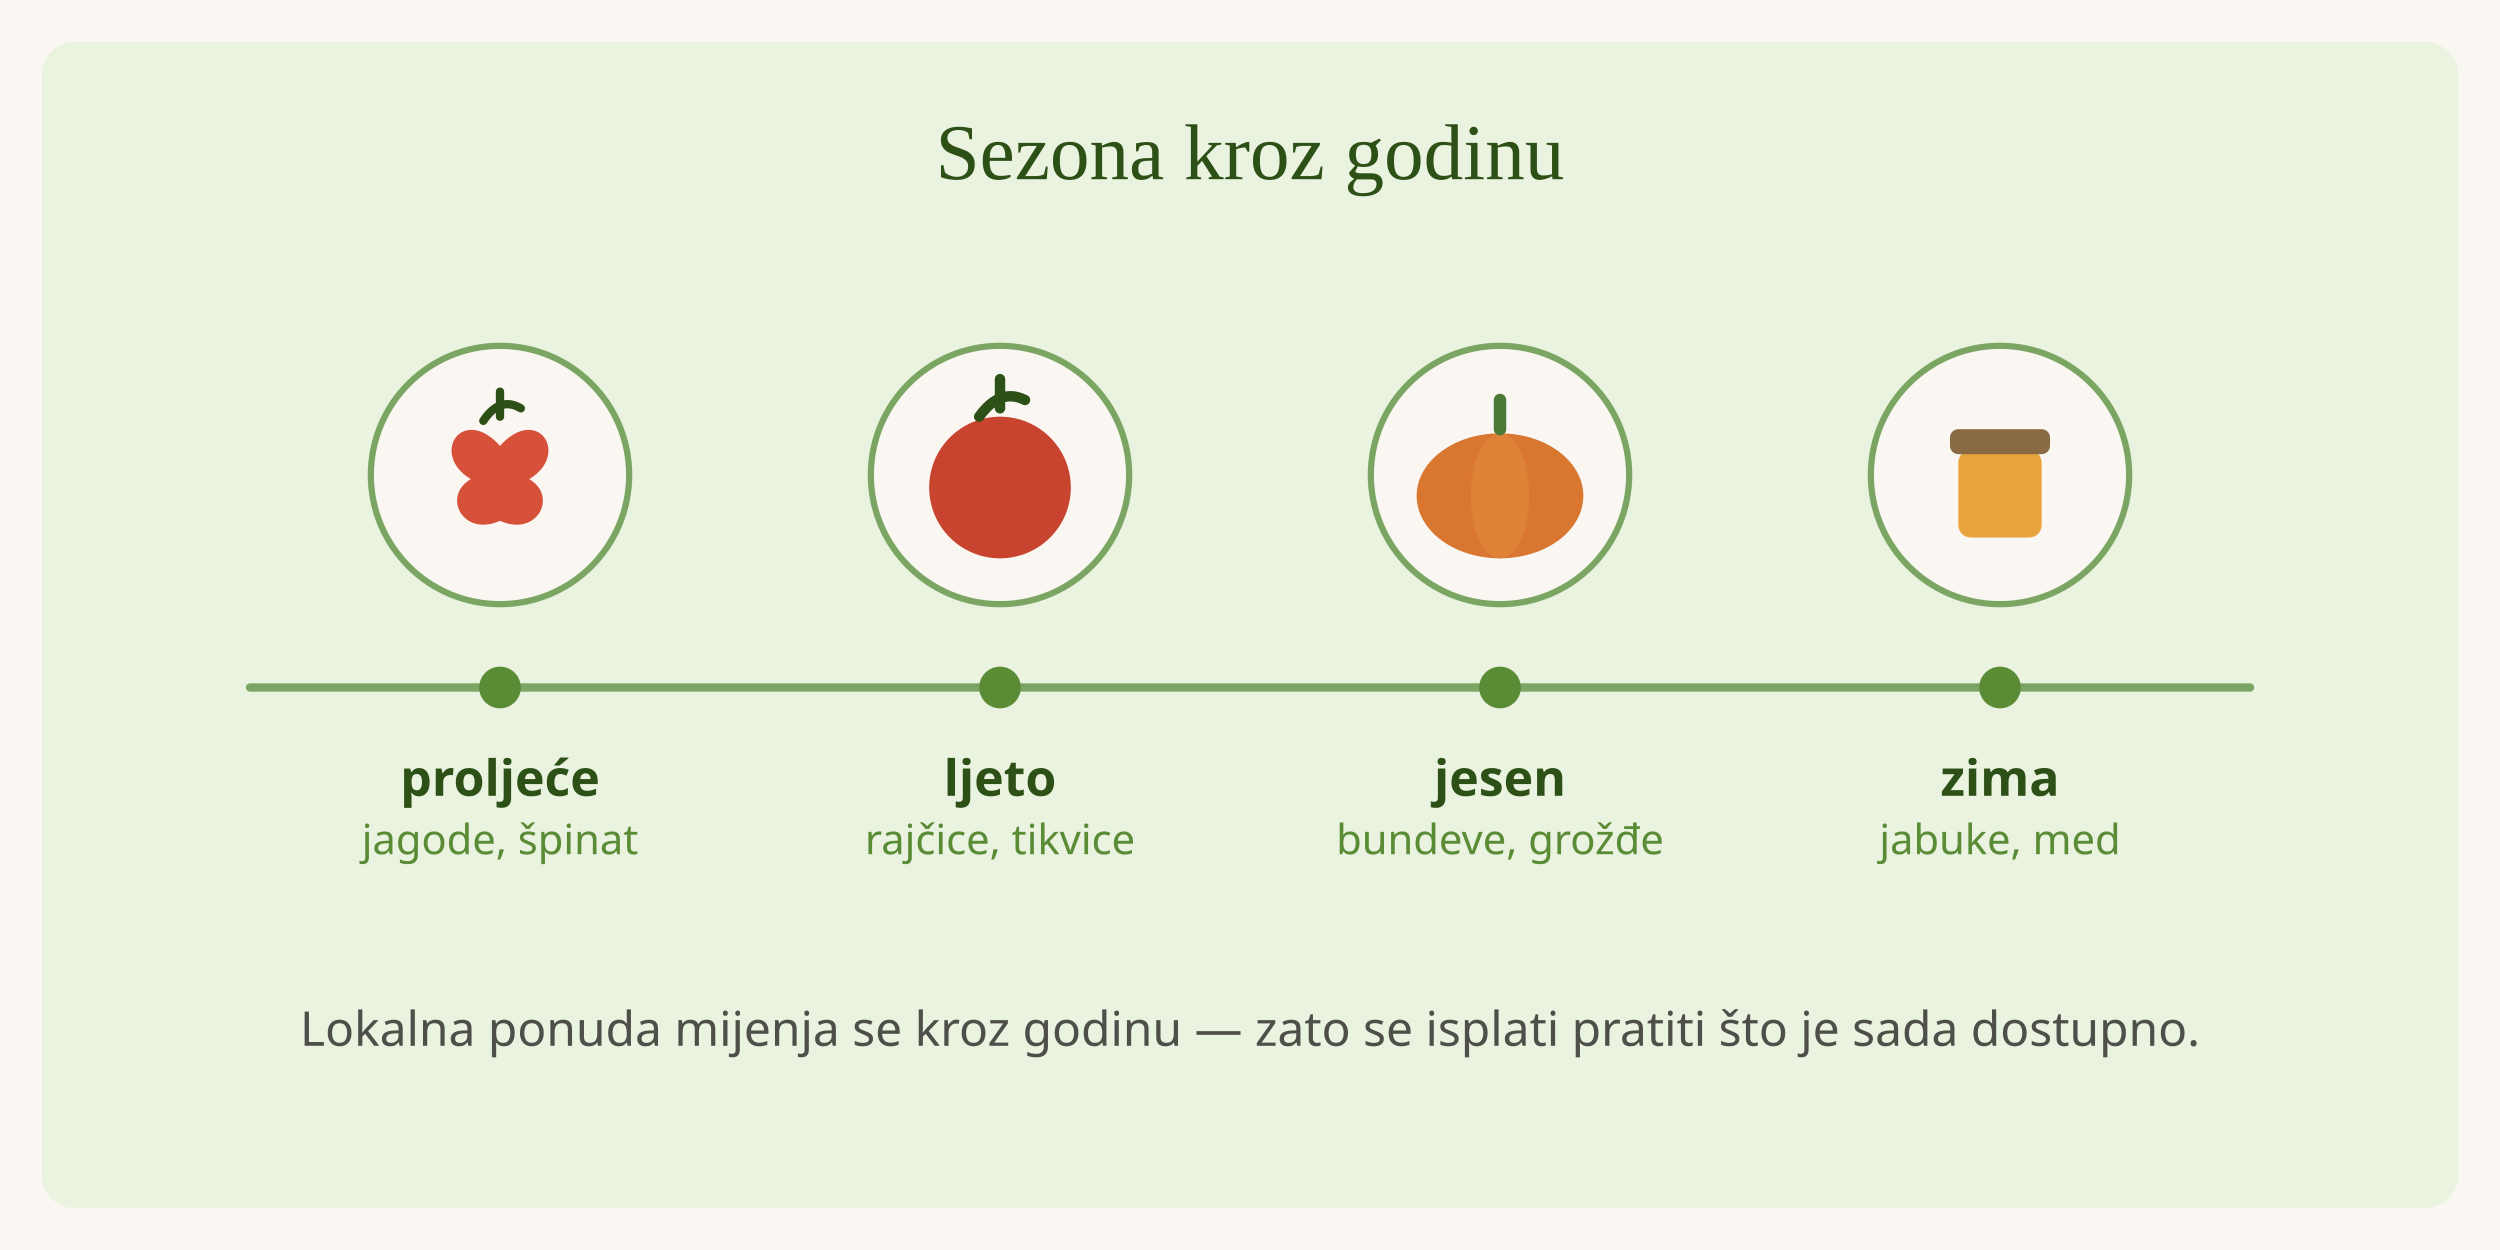
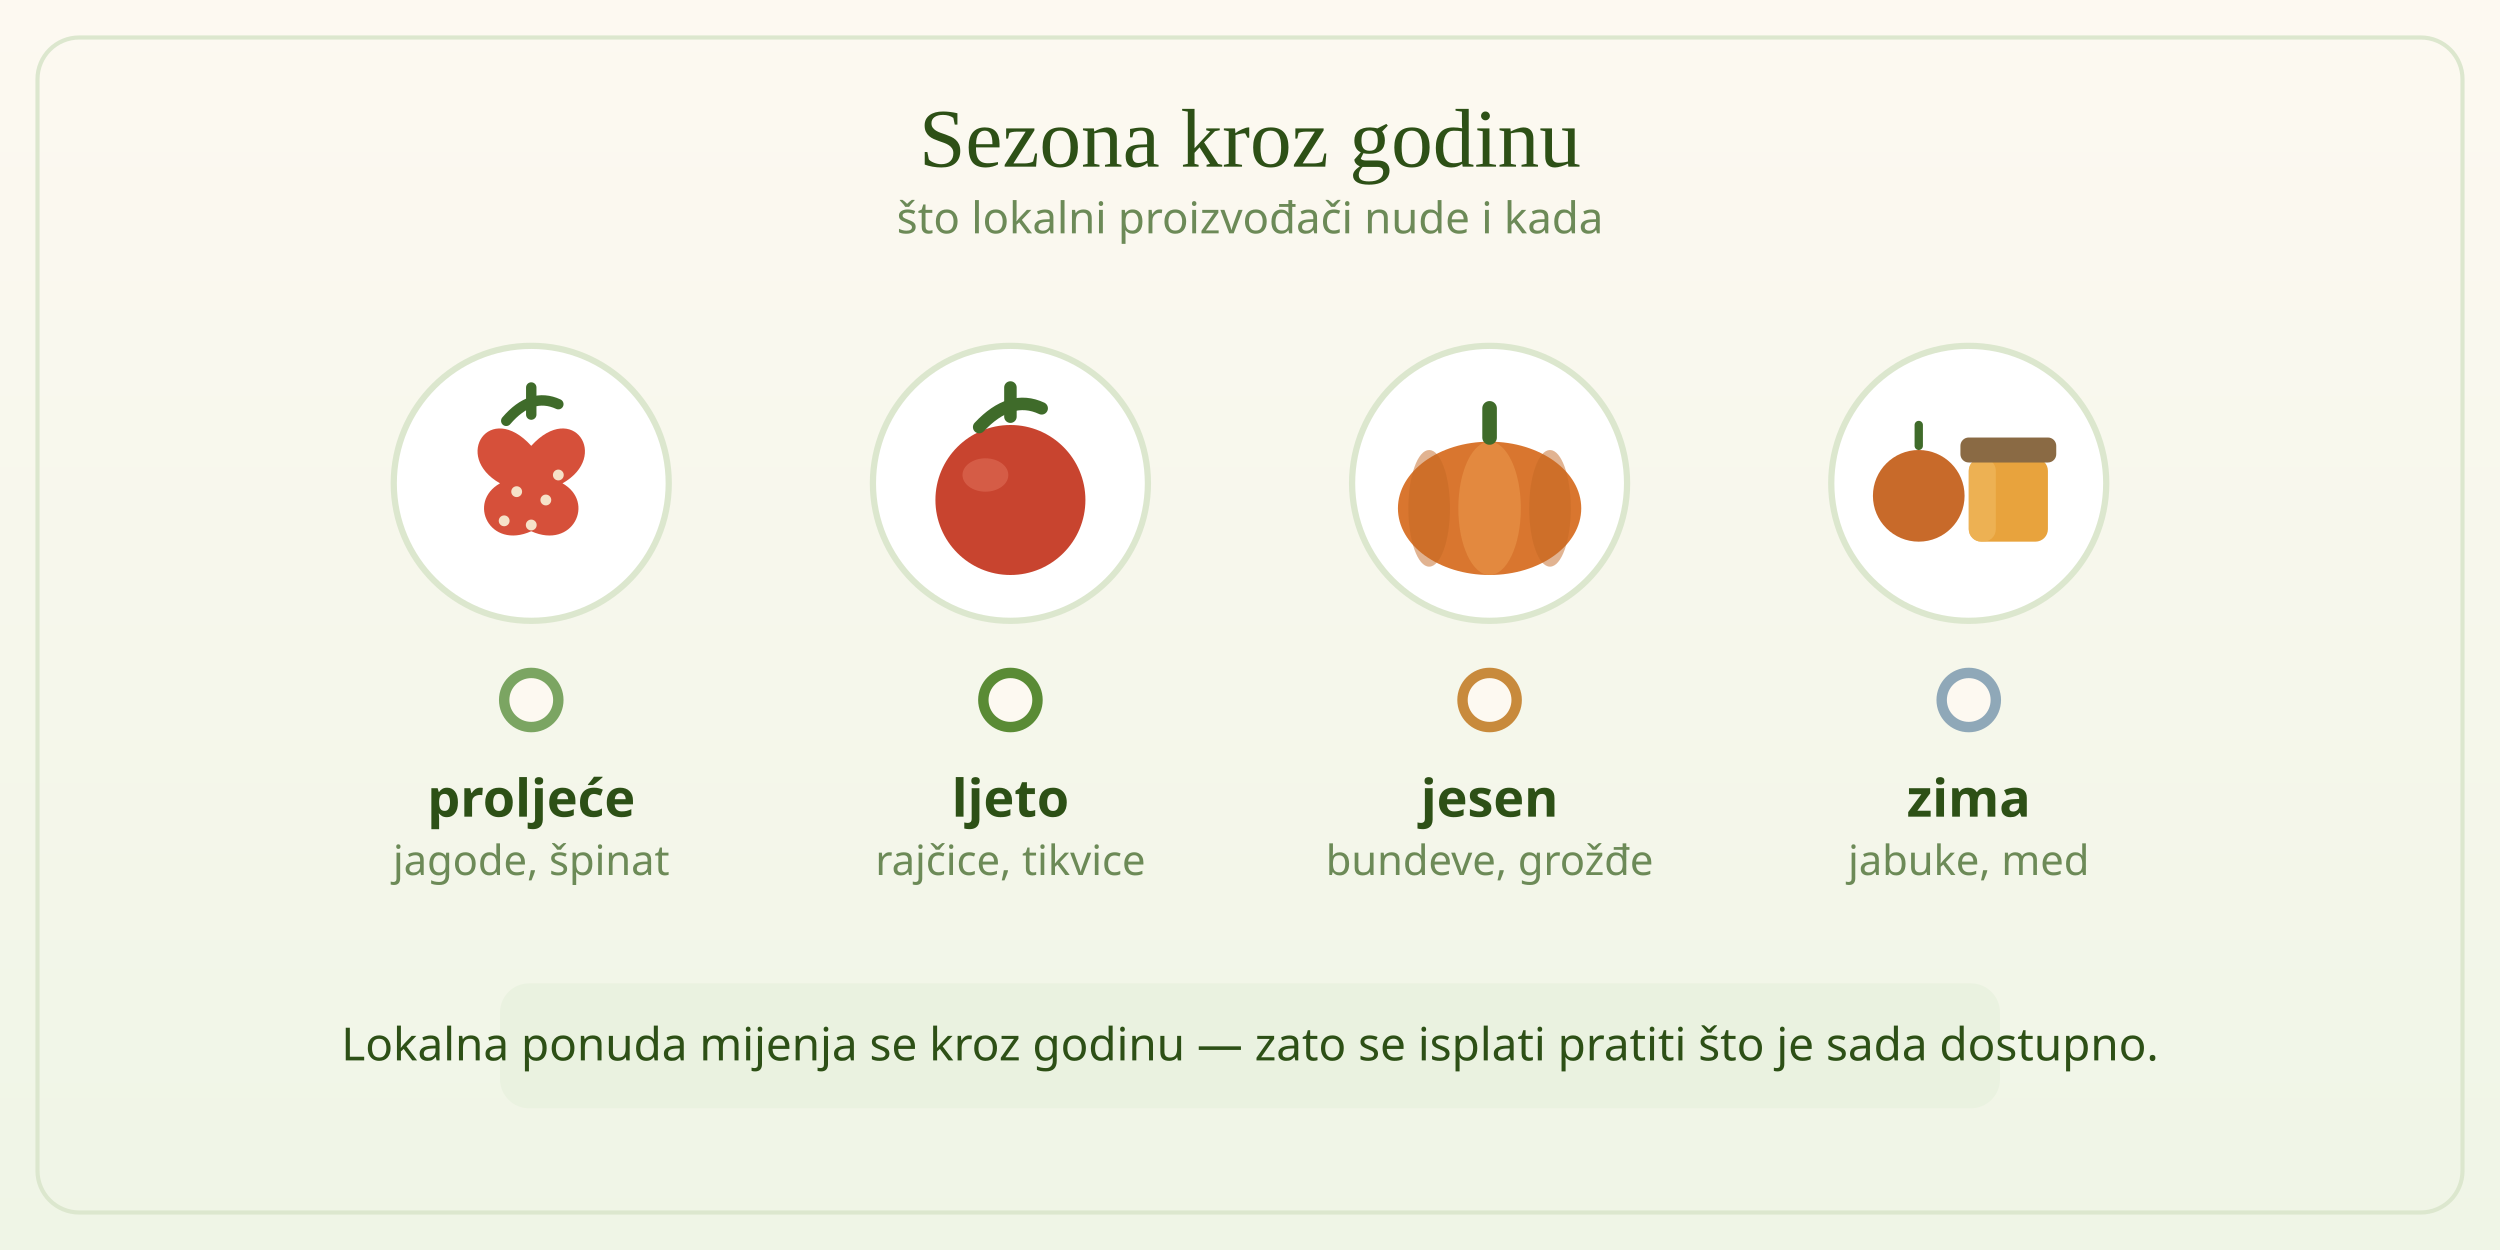
- <svg xmlns="http://www.w3.org/2000/svg" viewBox="0 0 1200 600" width="1200" height="600" role="img" aria-label="Ilustracija sezonske ponude kroz godinu: jagode u proljeće, rajčice ljeti, bundeve u jesen, jabuke i med zimi">
-   <rect width="1200" height="600" fill="#FAF7F2" />
-   <rect x="20" y="20" width="1160" height="560" rx="16" fill="#EAF2E0" />
-   <text x="600" y="86" text-anchor="middle" font-family="Georgia, 'Times New Roman', serif" font-size="38" fill="#2D5016">Sezona kroz godinu</text>
-   <path d="M120 330 L1080 330" stroke="#7BA562" stroke-width="4" stroke-linecap="round" />
-   <g>
-     <circle cx="240" cy="330" r="10" fill="#5A8B35" />
-     <circle cx="240" cy="228" r="62" fill="#FAF7F2" stroke="#7BA562" stroke-width="3" />
-     <path d="M240 214 c -18 -20, -34 4, -14 16 c -14 8, -4 28, 14 20 c 18 8, 28 -12, 14 -20 c 20 -12, 4 -36, -14 -16 z" fill="#D6503A" />
-     <path d="M240 200 l0 -12 M232 202 q8 -12 18 -6" stroke="#2D5016" stroke-width="4" fill="none" stroke-linecap="round" />
-     <text x="240" y="382" text-anchor="middle" font-family="system-ui, 'Segoe UI', sans-serif" font-size="24" fill="#2D5016" font-weight="600">proljeće</text>
-     <text x="240" y="410" text-anchor="middle" font-family="system-ui, 'Segoe UI', sans-serif" font-size="20" fill="#5A8B35">jagode, špinat</text>
+ <svg xmlns="http://www.w3.org/2000/svg" viewBox="0 0 1200 600" width="1200" height="600" role="img" aria-label="Sezonska ponuda kroz godinu: jagode u proljeće, rajčice ljeti, bundeve u jesen, jabuke i med zimi">
+   <defs>
+     <linearGradient id="bg2" x1="0" y1="0" x2="0" y2="1">
+       <stop offset="0%" stop-color="#FDF9F1" />
+       <stop offset="100%" stop-color="#EFF5E6" />
+     </linearGradient>
+     <linearGradient id="line" x1="0" y1="0" x2="1" y2="0">
+       <stop offset="0%" stop-color="#A8C68C" />
+       <stop offset="25%" stop-color="#7BA562" />
+       <stop offset="60%" stop-color="#C88A3C" />
+       <stop offset="100%" stop-color="#8FA8B8" />
+     </linearGradient>
+   </defs>
+   <rect width="1200" height="600" fill="url(#bg2)" />
+   <rect x="18" y="18" width="1164" height="564" rx="20" fill="none" stroke="#DCE7CE" stroke-width="2" />
+   <text x="600" y="80" text-anchor="middle" font-family="Georgia, 'Times New Roman', serif" font-size="40" fill="#2D5016">Sezona kroz godinu</text>
+   <text x="600" y="112" text-anchor="middle" font-family="system-ui, 'Segoe UI', sans-serif" font-size="21" fill="#6C8A57">što lokalni proizvođači nude i kada</text>
+   <path d="M150 336 L1050 336" stroke="url(#line)" stroke-width="6" stroke-linecap="round" />
+   <g font-family="system-ui, 'Segoe UI', sans-serif">
+     <g>
+       <circle cx="255" cy="336" r="13" fill="#FDF9F1" stroke="#7BA562" stroke-width="5" />
+       <circle cx="255" cy="232" r="66" fill="#FFFFFF" stroke="#DCE7CE" stroke-width="3" />
+       <path d="M255 214 c -20 -22, -38 5, -15 18 c -16 9, -5 32, 15 23 c 20 9, 31 -14, 15 -23 c 23 -13, 5 -40, -15 -18 z" fill="#D6503A" />
+       <g fill="#F6E2C8">
+         <circle cx="248" cy="236" r="2.6" />
+         <circle cx="262" cy="240" r="2.6" />
+         <circle cx="255" cy="252" r="2.6" />
+         <circle cx="242" cy="250" r="2.6" />
+         <circle cx="268" cy="228" r="2.6" />
+       </g>
+       <path d="M255 199 l0 -13 M243 202 q12 -14 25 -8" stroke="#3F6B2A" stroke-width="5" fill="none" stroke-linecap="round" />
+       <text x="255" y="392" text-anchor="middle" font-size="25" fill="#2D5016" font-weight="600">proljeće</text>
+       <text x="255" y="420" text-anchor="middle" font-size="20" fill="#6C8A57">jagode, špinat</text>
+     </g>
+     <g>
+       <circle cx="485" cy="336" r="13" fill="#FDF9F1" stroke="#5A8B35" stroke-width="5" />
+       <circle cx="485" cy="232" r="66" fill="#FFFFFF" stroke="#DCE7CE" stroke-width="3" />
+       <circle cx="485" cy="240" r="36" fill="#C8442F" />
+       <ellipse cx="473" cy="228" rx="11" ry="8" fill="#E0705A" opacity="0.55" />
+       <path d="M485 200 l0 -14" stroke="#3F6B2A" stroke-width="6" stroke-linecap="round" />
+       <path d="M470 205 q15 -16 30 -9" stroke="#3F6B2A" stroke-width="6" fill="none" stroke-linecap="round" />
+       <text x="485" y="392" text-anchor="middle" font-size="25" fill="#2D5016" font-weight="600">ljeto</text>
+       <text x="485" y="420" text-anchor="middle" font-size="20" fill="#6C8A57">rajčice, tikvice</text>
+     </g>
+     <g>
+       <circle cx="715" cy="336" r="13" fill="#FDF9F1" stroke="#C88A3C" stroke-width="5" />
+       <circle cx="715" cy="232" r="66" fill="#FFFFFF" stroke="#DCE7CE" stroke-width="3" />
+       <ellipse cx="715" cy="244" rx="44" ry="32" fill="#D9762F" />
+       <ellipse cx="715" cy="244" rx="15" ry="32" fill="#E89448" opacity="0.65" />
+       <ellipse cx="686" cy="244" rx="10" ry="28" fill="#C36824" opacity="0.5" />
+       <ellipse cx="744" cy="244" rx="10" ry="28" fill="#C36824" opacity="0.5" />
+       <path d="M715 210 l0 -14" stroke="#3F6B2A" stroke-width="7" stroke-linecap="round" />
+       <text x="715" y="392" text-anchor="middle" font-size="25" fill="#2D5016" font-weight="600">jesen</text>
+       <text x="715" y="420" text-anchor="middle" font-size="20" fill="#6C8A57">bundeve, grožđe</text>
+     </g>
+     <g>
+       <circle cx="945" cy="336" r="13" fill="#FDF9F1" stroke="#8FA8B8" stroke-width="5" />
+       <circle cx="945" cy="232" r="66" fill="#FFFFFF" stroke="#DCE7CE" stroke-width="3" />
+       <circle cx="921" cy="238" r="22" fill="#C86A2A" />
+       <path d="M921 214 l0 -10" stroke="#3F6B2A" stroke-width="4" stroke-linecap="round" />
+       <rect x="945" y="220" width="38" height="40" rx="6" fill="#E8A33D" />
+       <rect x="945" y="220" width="13" height="40" rx="6" fill="#F0B75C" opacity="0.7" />
+       <rect x="941" y="210" width="46" height="12" rx="4" fill="#8A6A44" />
+       <text x="945" y="392" text-anchor="middle" font-size="25" fill="#2D5016" font-weight="600">zima</text>
+       <text x="945" y="420" text-anchor="middle" font-size="20" fill="#6C8A57">jabuke, med</text>
+     </g>
  </g>
-   <g>
-     <circle cx="480" cy="330" r="10" fill="#5A8B35" />
-     <circle cx="480" cy="228" r="62" fill="#FAF7F2" stroke="#7BA562" stroke-width="3" />
-     <circle cx="480" cy="234" r="34" fill="#C8442F" />
-     <path d="M480 196 l0 -14 M470 200 q10 -14 22 -8" stroke="#2D5016" stroke-width="5" fill="none" stroke-linecap="round" />
-     <text x="480" y="382" text-anchor="middle" font-family="system-ui, 'Segoe UI', sans-serif" font-size="24" fill="#2D5016" font-weight="600">ljeto</text>
-     <text x="480" y="410" text-anchor="middle" font-family="system-ui, 'Segoe UI', sans-serif" font-size="20" fill="#5A8B35">rajčice, tikvice</text>
-   </g>
-   <g>
-     <circle cx="720" cy="330" r="10" fill="#5A8B35" />
-     <circle cx="720" cy="228" r="62" fill="#FAF7F2" stroke="#7BA562" stroke-width="3" />
-     <ellipse cx="720" cy="238" rx="40" ry="30" fill="#D9762F" />
-     <ellipse cx="720" cy="238" rx="14" ry="30" fill="#E0873C" opacity="0.7" />
-     <path d="M720 206 l0 -14" stroke="#4E7A38" stroke-width="6" stroke-linecap="round" />
-     <text x="720" y="382" text-anchor="middle" font-family="system-ui, 'Segoe UI', sans-serif" font-size="24" fill="#2D5016" font-weight="600">jesen</text>
-     <text x="720" y="410" text-anchor="middle" font-family="system-ui, 'Segoe UI', sans-serif" font-size="20" fill="#5A8B35">bundeve, grožđe</text>
-   </g>
-   <g>
-     <circle cx="960" cy="330" r="10" fill="#5A8B35" />
-     <circle cx="960" cy="228" r="62" fill="#FAF7F2" stroke="#7BA562" stroke-width="3" />
-     <rect x="940" y="216" width="40" height="42" rx="6" fill="#E8A33D" />
-     <rect x="936" y="206" width="48" height="12" rx="4" fill="#8A6A44" />
-     <text x="960" y="382" text-anchor="middle" font-family="system-ui, 'Segoe UI', sans-serif" font-size="24" fill="#2D5016" font-weight="600">zima</text>
-     <text x="960" y="410" text-anchor="middle" font-family="system-ui, 'Segoe UI', sans-serif" font-size="20" fill="#5A8B35">jabuke, med</text>
-   </g>
-   <text x="600" y="502" text-anchor="middle" font-family="system-ui, 'Segoe UI', sans-serif" font-size="23" fill="#4F4F49">Lokalna ponuda mijenja se kroz godinu — zato se isplati pratiti što je sada dostupno.</text>
+   <rect x="240" y="472" width="720" height="60" rx="14" fill="#EAF2E0" />
+   <text x="600" y="509" text-anchor="middle" font-family="system-ui, 'Segoe UI', sans-serif" font-size="22" fill="#2D5016">Lokalna ponuda mijenja se kroz godinu — zato se isplati pratiti što je sada dostupno.</text>
</svg>
